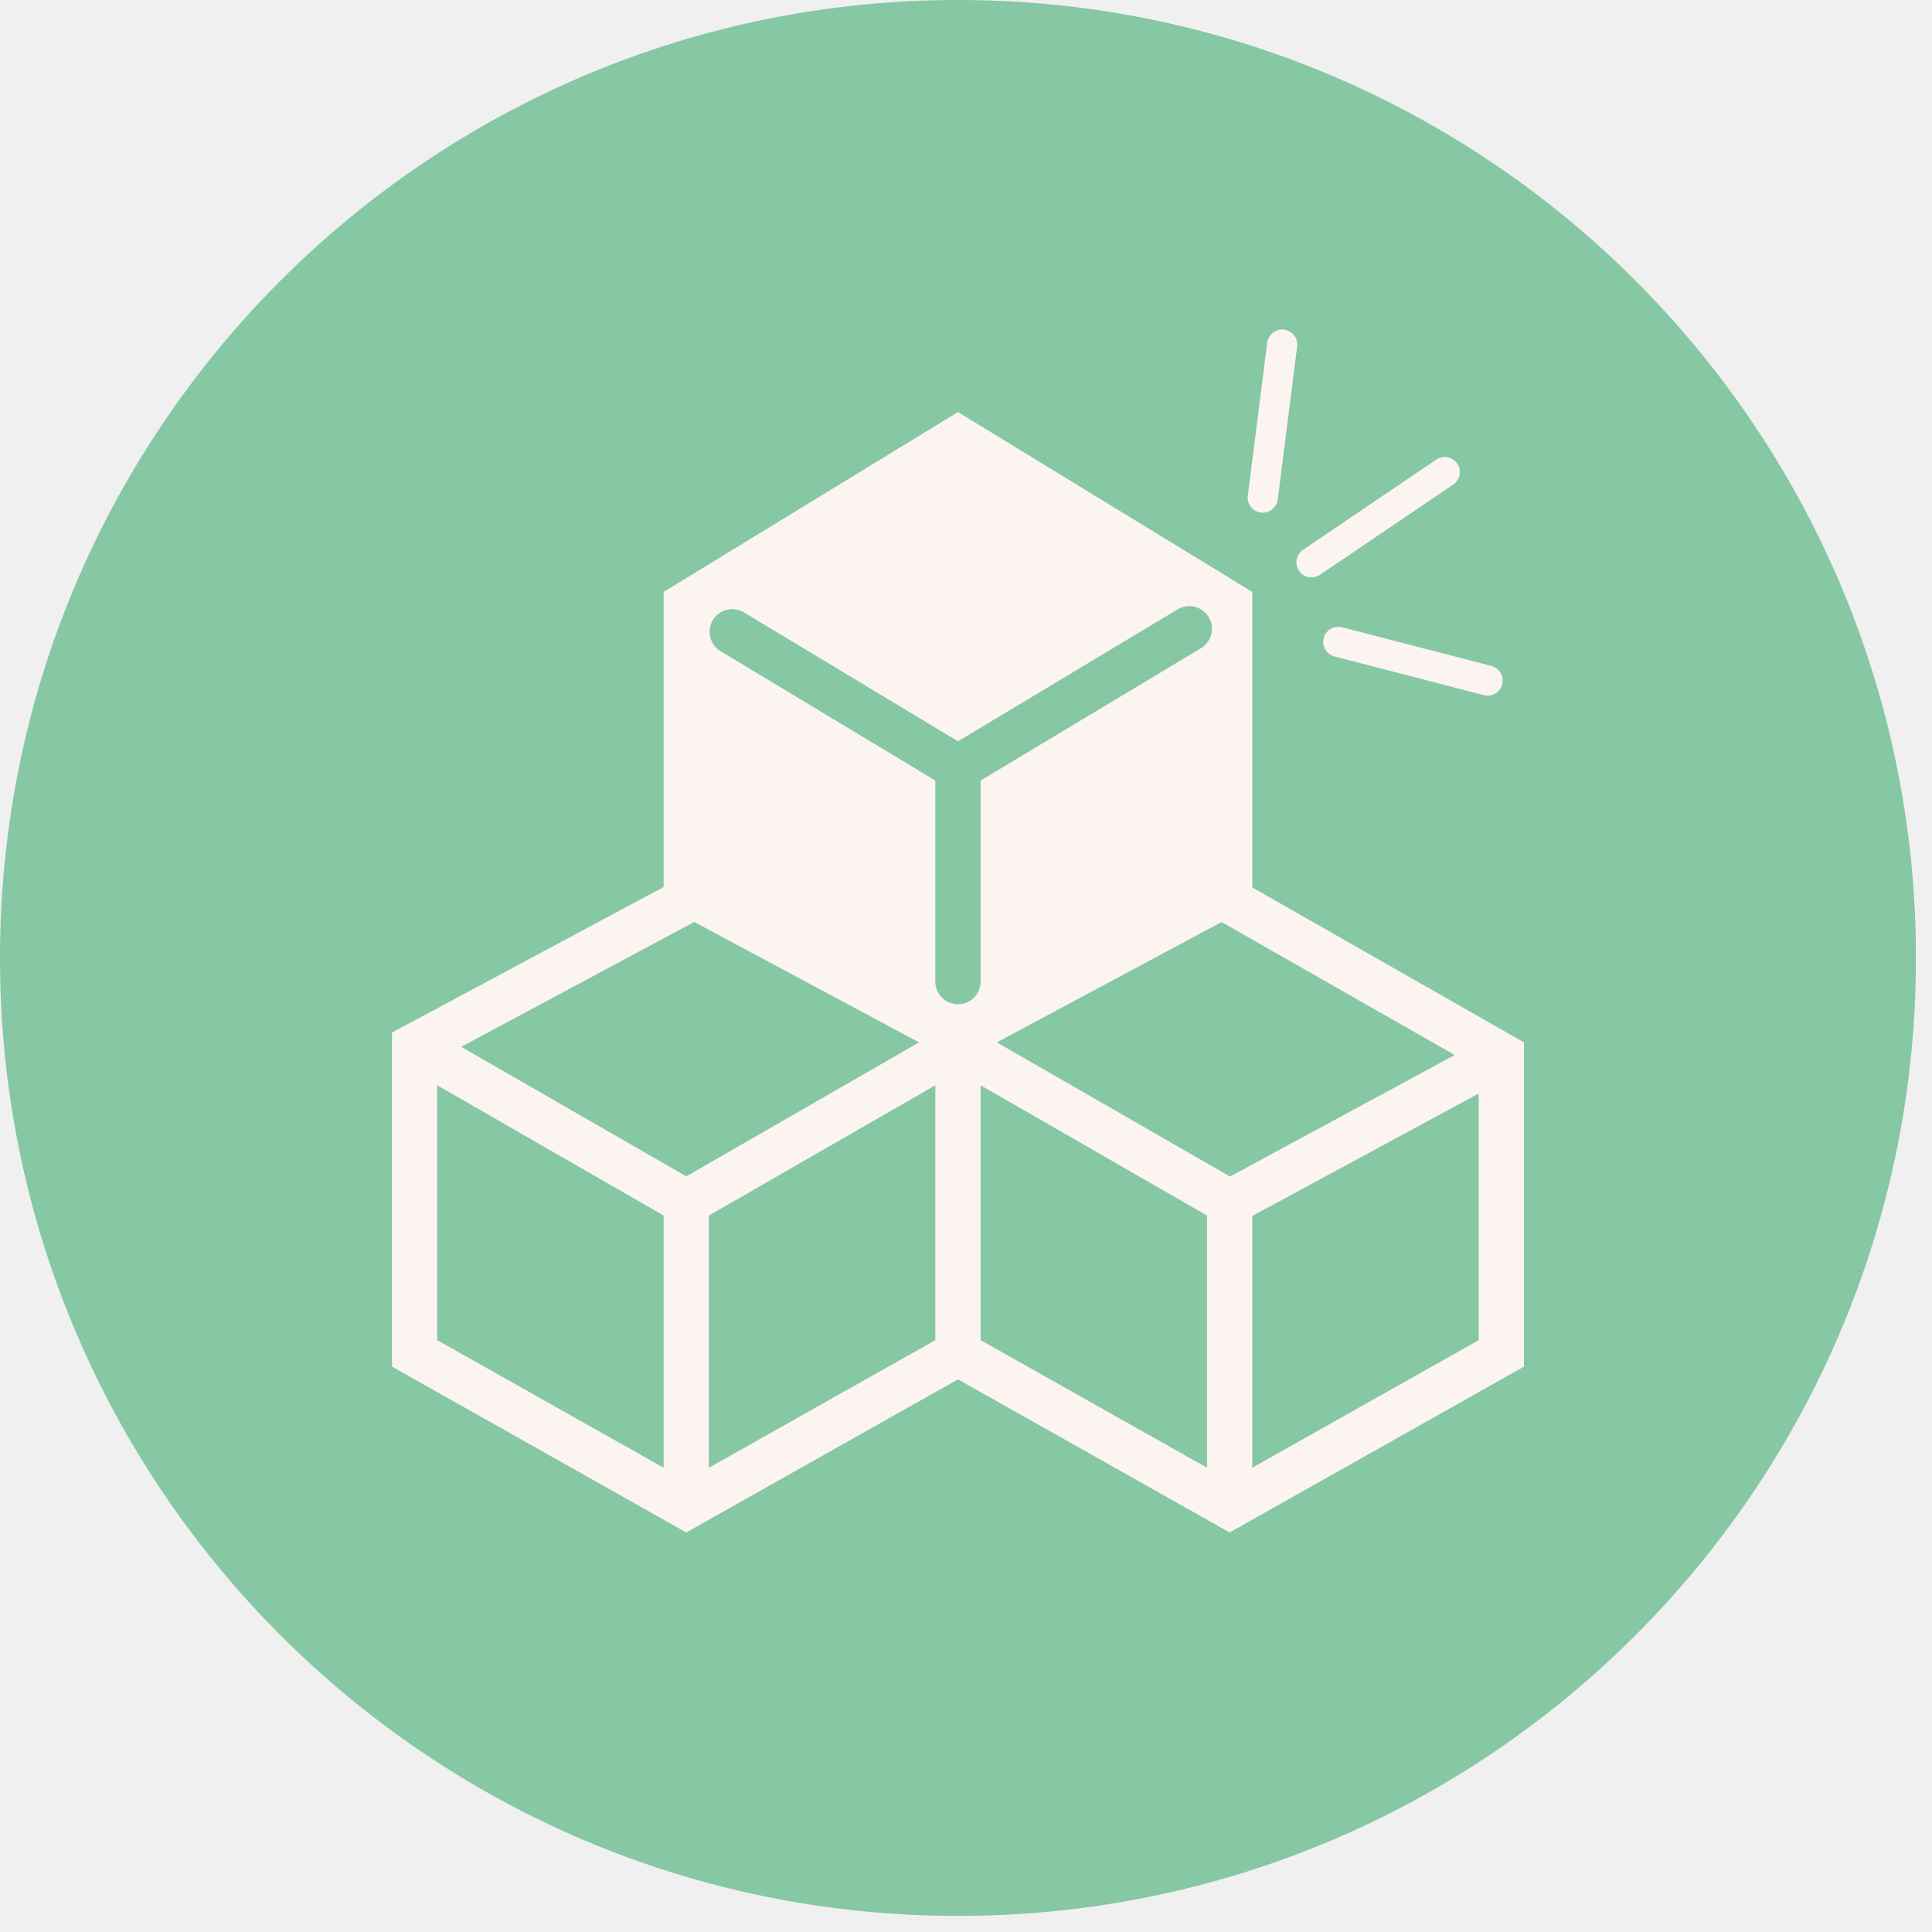
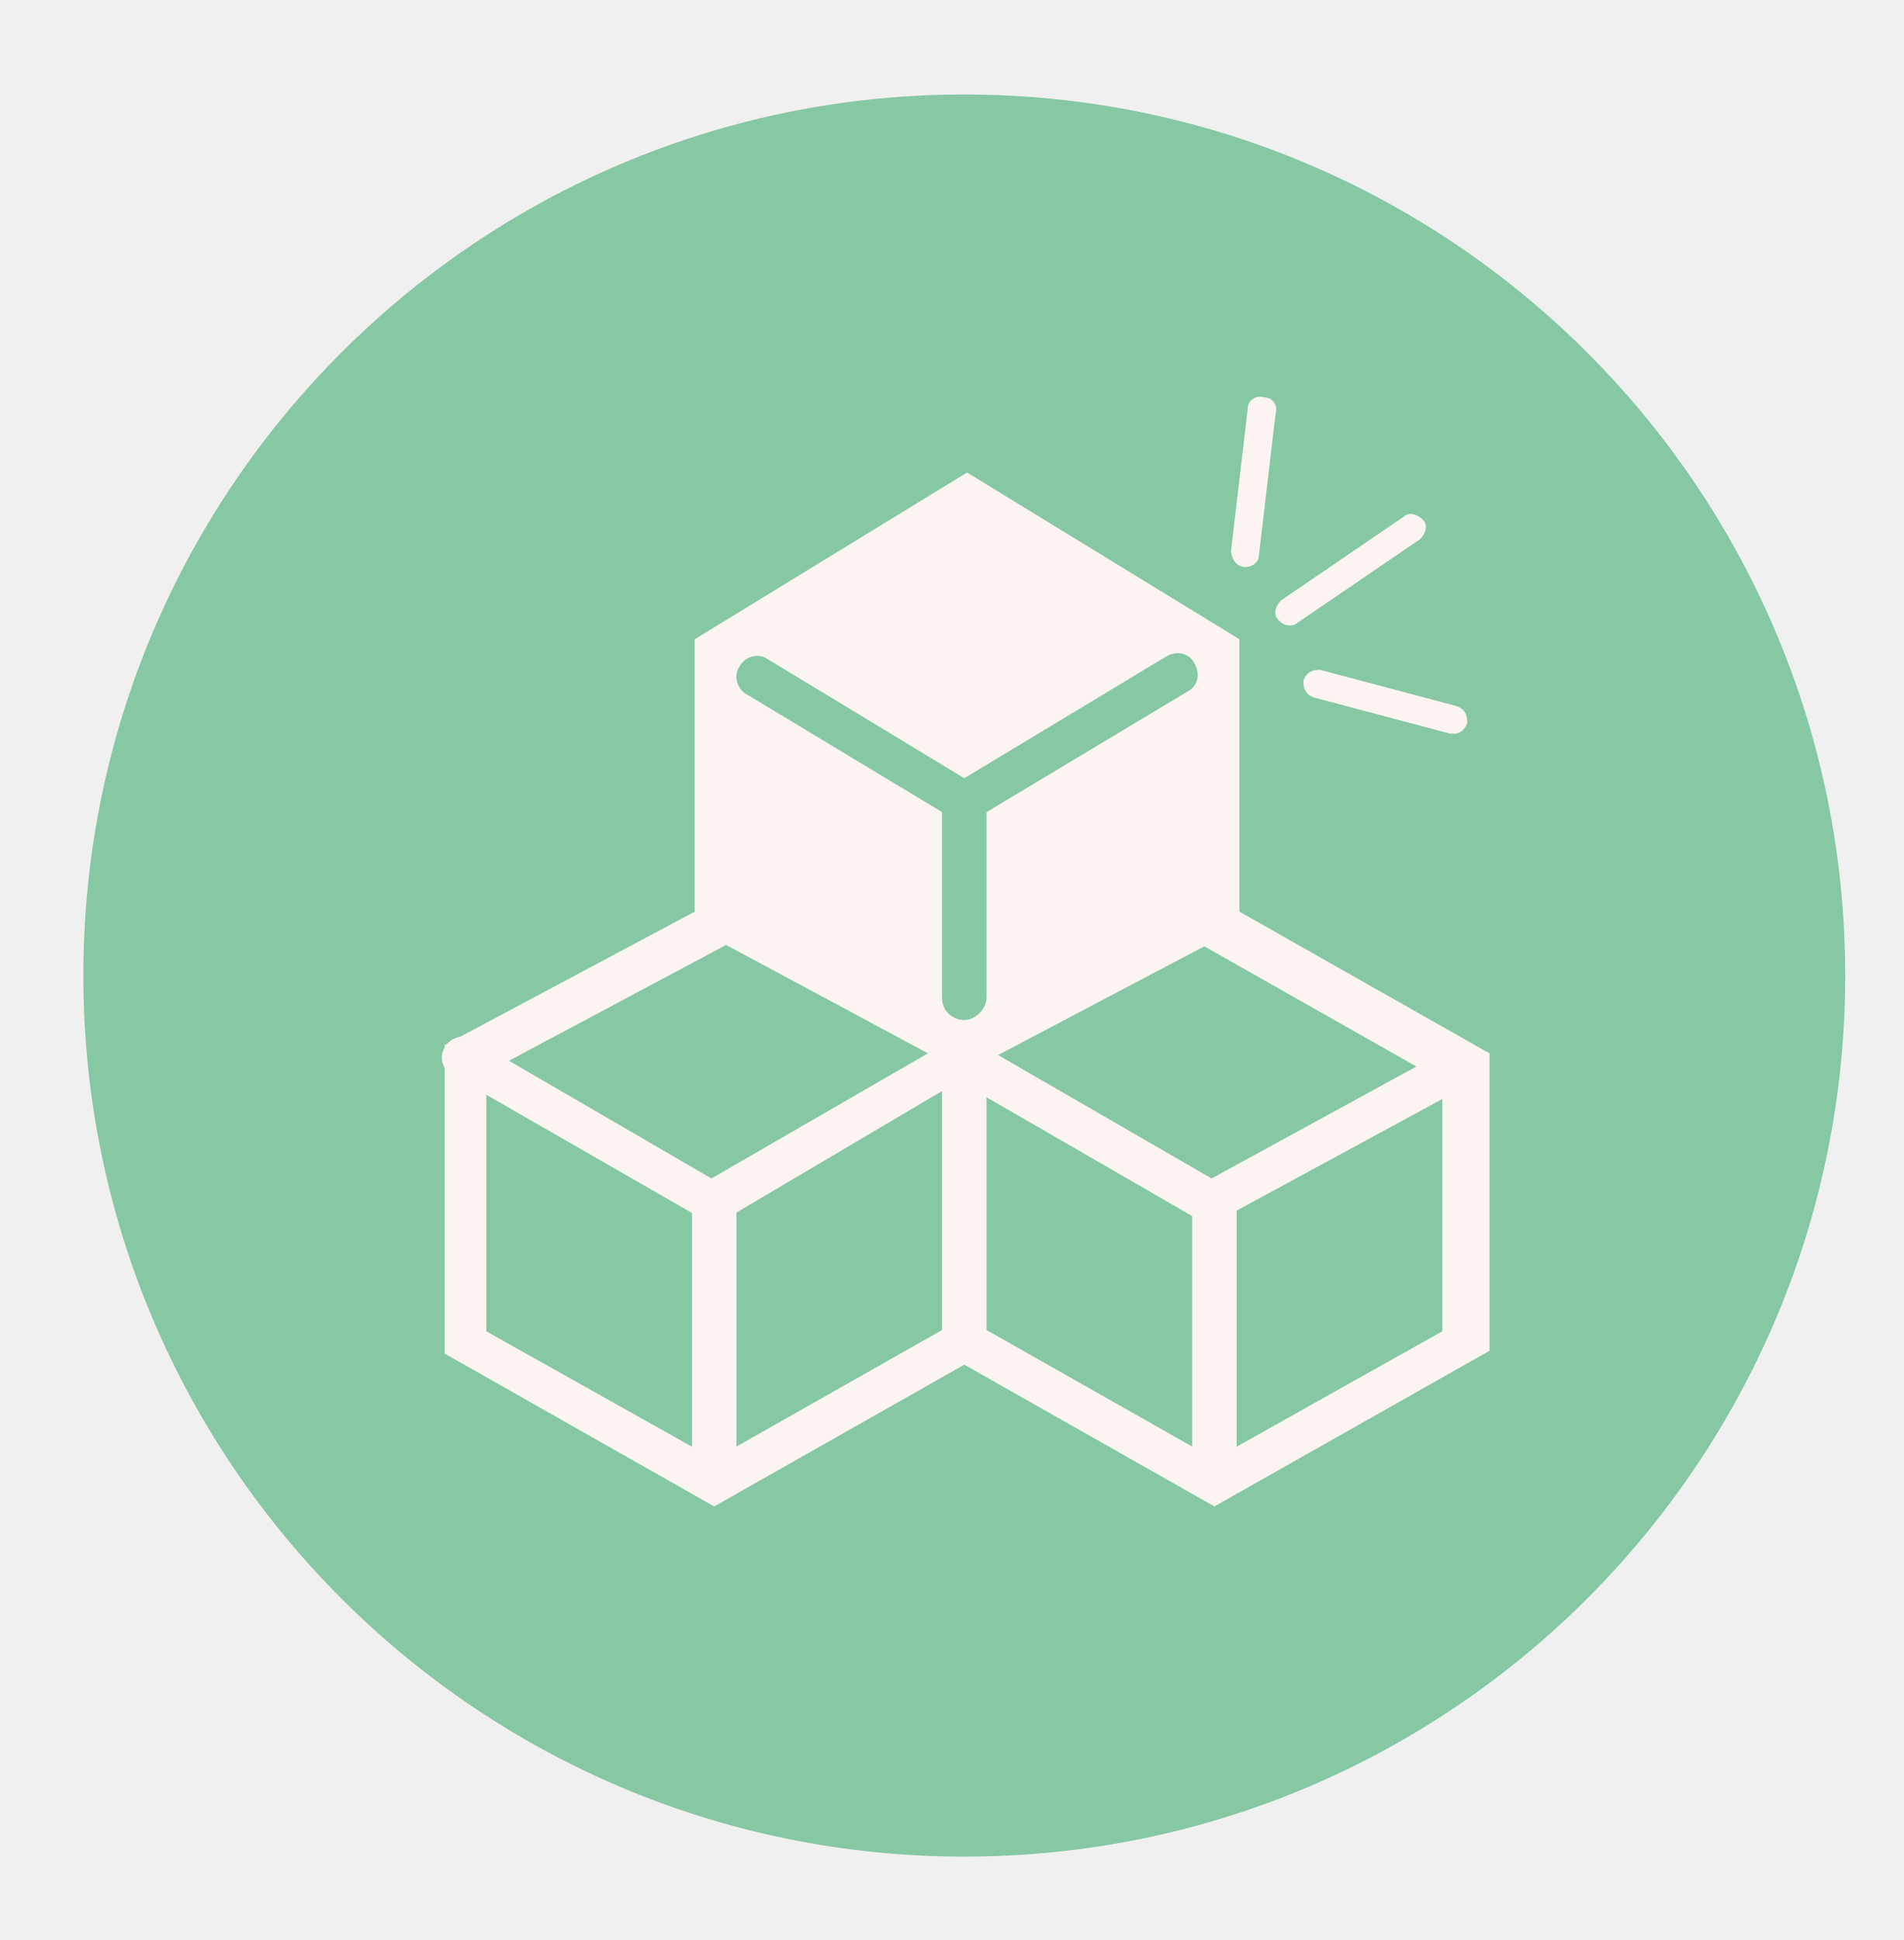
- <svg xmlns="http://www.w3.org/2000/svg" xmlns:xlink="http://www.w3.org/1999/xlink" width="64px" height="64px" viewBox="0 0 64 64" version="1.1">
-   <defs>
-     <polygon id="path-1" points="0 0.531 63.469 0.531 63.469 63.999 0 63.999" />
-   </defs>
-   <g id="Welcome" stroke="none" stroke-width="1" fill="none" fill-rule="evenodd">
-     <g id="Homepage" transform="translate(-520, -1797)">
-       <g id="Developed-features" transform="translate(98, 1187)">
-         <g id="Icons" transform="translate(0, 144)">
-           <g id="Group" transform="translate(422, 465)">
-             <g id="Group-16" transform="translate(0, 0.4686)">
-               <g id="Group-3">
-                 <mask id="mask-2" fill="white">
-                   <use xlink:href="#path-1" />
-                 </mask>
-                 <g id="Clip-2" />
-                 <path d="M63.469,32.266 C63.469,49.791 49.261,63.999 31.735,63.999 C14.208,63.999 -0,49.791 -0,32.266 C-0,14.739 14.208,0.531 31.735,0.531 C49.261,0.531 63.469,14.739 63.469,32.266" id="Fill-1" fill="#86C7A4" mask="url(#mask-2)" />
-               </g>
-               <polygon id="Stroke-4" stroke="#FCF4F0" stroke-width="1.5" stroke-linecap="round" points="22.734 20.56 22.734 30.364 13.734 35.185 13.734 45.364 22.734 50.435 31.734 45.364 40.734 50.435 49.734 45.364 49.734 35.498 40.734 30.364 40.734 20.56 31.734 15.06" />
-               <path d="M39.217,22.041 L32.237,26.181 L32.237,32.911 C32.237,33.181 32.007,33.411 31.737,33.411 C31.457,33.411 31.237,33.181 31.237,32.911 L31.237,26.181 L24.427,22.151 C24.197,22.011 24.117,21.701 24.257,21.461 C24.397,21.231 24.707,21.151 24.937,21.291 L31.737,25.321 L38.707,21.181 C38.947,21.041 39.247,21.121 39.397,21.361 C39.537,21.591 39.457,21.901 39.217,22.041 Z M31.737,15.062 L22.737,20.562 L22.737,30.361 L31.737,35.181 L40.737,30.361 L40.737,20.562 L31.737,15.062 Z" id="Fill-6" fill="#FCF4F0" />
-               <path d="M41.831,17.015 L42.474,11.947" id="Stroke-8" stroke="#FCF4F0" stroke-linecap="round" />
-               <path d="M43.445,19.159 L47.859,16.169" id="Stroke-10" stroke="#FCF4F0" stroke-linecap="round" />
-               <path d="M44.334,21.794 L49.279,23.076" id="Stroke-12" stroke="#FCF4F0" stroke-linecap="round" />
-               <path d="M31.734,25.964 L31.734,33.048" id="Stroke-14" stroke="#86C7A4" stroke-width="1.5" stroke-linecap="round" />
-             </g>
-             <polyline id="Stroke-17" stroke="#FCF4F0" stroke-width="1.5" stroke-linecap="round" points="13.734 35.654 22.734 40.833 31.734 35.654 40.734 40.833 49.734 35.966" />
-             <path d="M31.734,45.833 L31.734,35.654" id="Stroke-18" stroke="#FCF4F0" stroke-width="1.5" stroke-linecap="round" />
-             <path d="M22.734,40.833 L22.734,50.904" id="Stroke-19" stroke="#FCF4F0" stroke-width="1.5" stroke-linecap="round" />
-             <path d="M40.734,40.833 L40.734,50.904" id="Stroke-20" stroke="#FCF4F0" stroke-width="1.5" stroke-linecap="round" />
-             <polyline id="Stroke-21" stroke="#FCF4F0" stroke-linecap="round" points="22.734 21.029 22.734 30.833 31.734 35.654 40.734 30.833" />
-             <polyline id="Stroke-22" stroke="#86C7A4" stroke-width="1.5" stroke-linecap="round" points="24.257 21.929 31.734 26.432 39.397 21.829" />
-           </g>
-         </g>
-       </g>
+ <svg xmlns="http://www.w3.org/2000/svg" version="1.1" id="Homepage" x="0px" y="0px" viewBox="0 0 68.5 69.8" style="enable-background:new 0 0 68.5 69.8;" xml:space="preserve">
+   <style type="text/css">
+ 	.st0{fill:#86C7A4;}
+ 	.st1{fill:#FCF4F0;}
+ </style>
+   <g>
+     <g>
+       <circle class="st0" cx="34.7" cy="35.1" r="31.7" />
+     </g>
+     <g>
+       <path class="st1" d="M43.7,54.2l-9-5.1l-9,5.1L16,48.7V37.6l9-4.8V23l9.8-6l9.8,6v9.8l9,5.1v10.7L43.7,54.2z M34.7,47.4l9,5.1    l8.2-4.6v-9l-9-5.1v-9.8l-8.2-5l-8.2,5v9.8l-9,4.8v9.3l8.2,4.6L34.7,47.4z M25.7,33.2L25.7,33.2L25.7,33.2z" />
+     </g>
+     <g>
+       <path class="st1" d="M34.7,17.9l-9,5.5v9.8l9,4.8l9-4.8v-9.8L34.7,17.9z M42.2,24.9l-7,4.1v6.7c0,0.3-0.2,0.5-0.5,0.5    c-0.3,0-0.5-0.2-0.5-0.5V29l-6.8-4c-0.2-0.1-0.3-0.4-0.2-0.7c0.1-0.2,0.5-0.3,0.7-0.2l6.8,4l7-4.1c0.2-0.1,0.5-0.1,0.7,0.2    C42.5,24.4,42.5,24.8,42.2,24.9z" />
+     </g>
+     <g>
+       <path class="st1" d="M44.8,20.4C44.8,20.4,44.8,20.4,44.8,20.4c-0.3,0-0.5-0.3-0.5-0.6l0.6-5.1c0-0.3,0.3-0.5,0.6-0.4    c0.3,0,0.5,0.3,0.4,0.6l-0.6,5.1C45.3,20.2,45.1,20.4,44.8,20.4z" />
+     </g>
+     <g>
+       <path class="st1" d="M46.4,22.5c-0.2,0-0.3-0.1-0.4-0.2c-0.2-0.2-0.1-0.5,0.1-0.7l4.4-3c0.2-0.2,0.5-0.1,0.7,0.1    c0.2,0.2,0.1,0.5-0.1,0.7l-4.4,3C46.6,22.5,46.5,22.5,46.4,22.5z" />
+     </g>
+     <g>
+       <path class="st1" d="M52.3,26.4c0,0-0.1,0-0.1,0l-4.9-1.3c-0.3-0.1-0.4-0.3-0.4-0.6c0.1-0.3,0.3-0.4,0.6-0.4l4.9,1.3    c0.3,0.1,0.4,0.3,0.4,0.6C52.7,26.3,52.5,26.4,52.3,26.4z" />
+     </g>
+     <g>
+       <path class="st0" d="M34.7,36.7c-0.4,0-0.8-0.3-0.8-0.8v-7.1c0-0.4,0.3-0.8,0.8-0.8s0.8,0.3,0.8,0.8v7.1    C35.5,36.3,35.1,36.7,34.7,36.7z" />
+     </g>
+     <g>
+       <path class="st1" d="M25.7,44.1l-9.4-5.4c-0.4-0.2-0.5-0.7-0.3-1c0.2-0.4,0.7-0.5,1-0.3l8.6,5l9-5.2l9,5.2l8.6-4.7    c0.4-0.2,0.8-0.1,1,0.3s0.1,0.8-0.3,1l-9.4,5.1l-9-5.2L25.7,44.1z" />
+     </g>
+     <g>
+       <path class="st1" d="M34.7,49c-0.4,0-0.8-0.3-0.8-0.8V38c0-0.4,0.3-0.8,0.8-0.8s0.8,0.3,0.8,0.8v10.2C35.5,48.6,35.1,49,34.7,49z" />
+     </g>
+     <g>
+       <path class="st1" d="M25.7,54c-0.4,0-0.8-0.3-0.8-0.8V43.2c0-0.4,0.3-0.8,0.8-0.8s0.8,0.3,0.8,0.8v10.1C26.5,53.7,26.1,54,25.7,54    z" />
+     </g>
+     <g>
+       <path class="st1" d="M43.7,54c-0.4,0-0.8-0.3-0.8-0.8V43.2c0-0.4,0.3-0.8,0.8-0.8s0.8,0.3,0.8,0.8v10.1C44.5,53.7,44.1,54,43.7,54    z" />
+     </g>
+     <g>
+       <path class="st1" d="M34.7,38.6l-9.5-5.1V23.4c0-0.3,0.2-0.5,0.5-0.5s0.5,0.2,0.5,0.5v9.5l8.5,4.6l8.8-4.7c0.2-0.1,0.5,0,0.7,0.2    s0,0.5-0.2,0.7L34.7,38.6z" />
+     </g>
+     <g>
+       <path class="st0" d="M34.7,29.7L26.9,25c-0.4-0.2-0.5-0.7-0.3-1c0.2-0.4,0.7-0.5,1-0.3l7.1,4.3l7.3-4.4c0.4-0.2,0.8-0.1,1,0.3    c0.2,0.4,0.1,0.8-0.3,1L34.7,29.7z" />
    </g>
  </g>
</svg>
